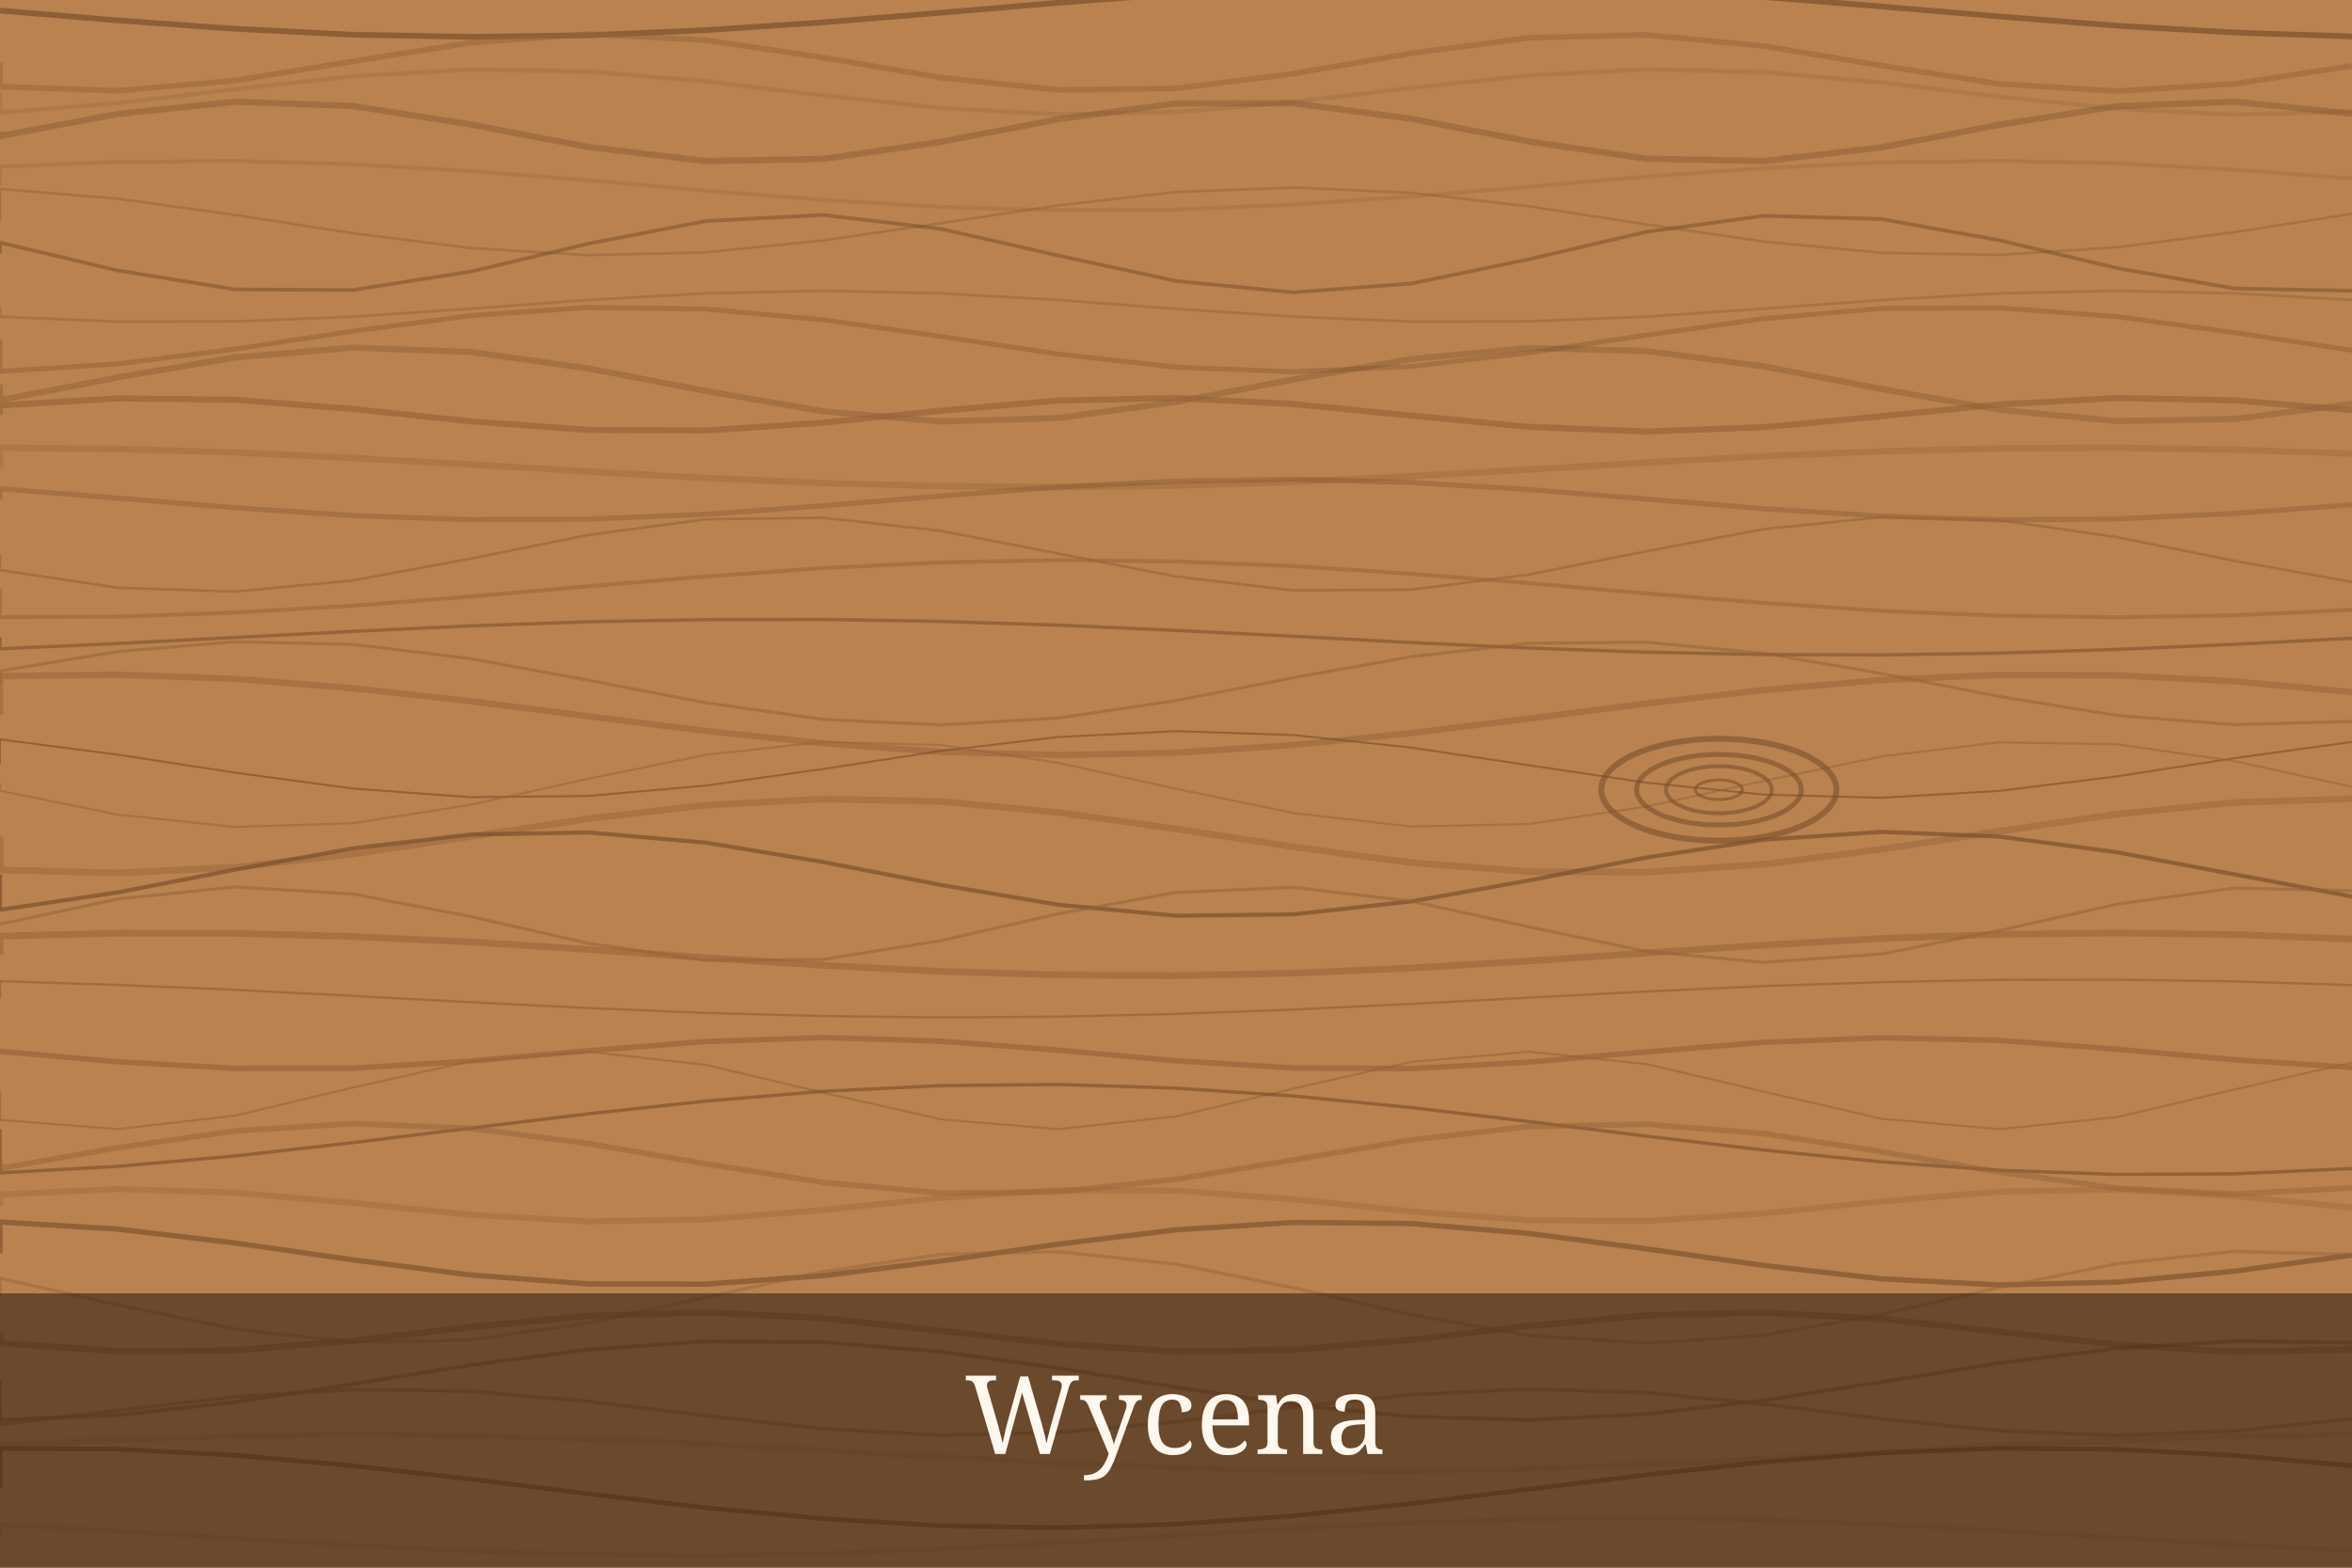
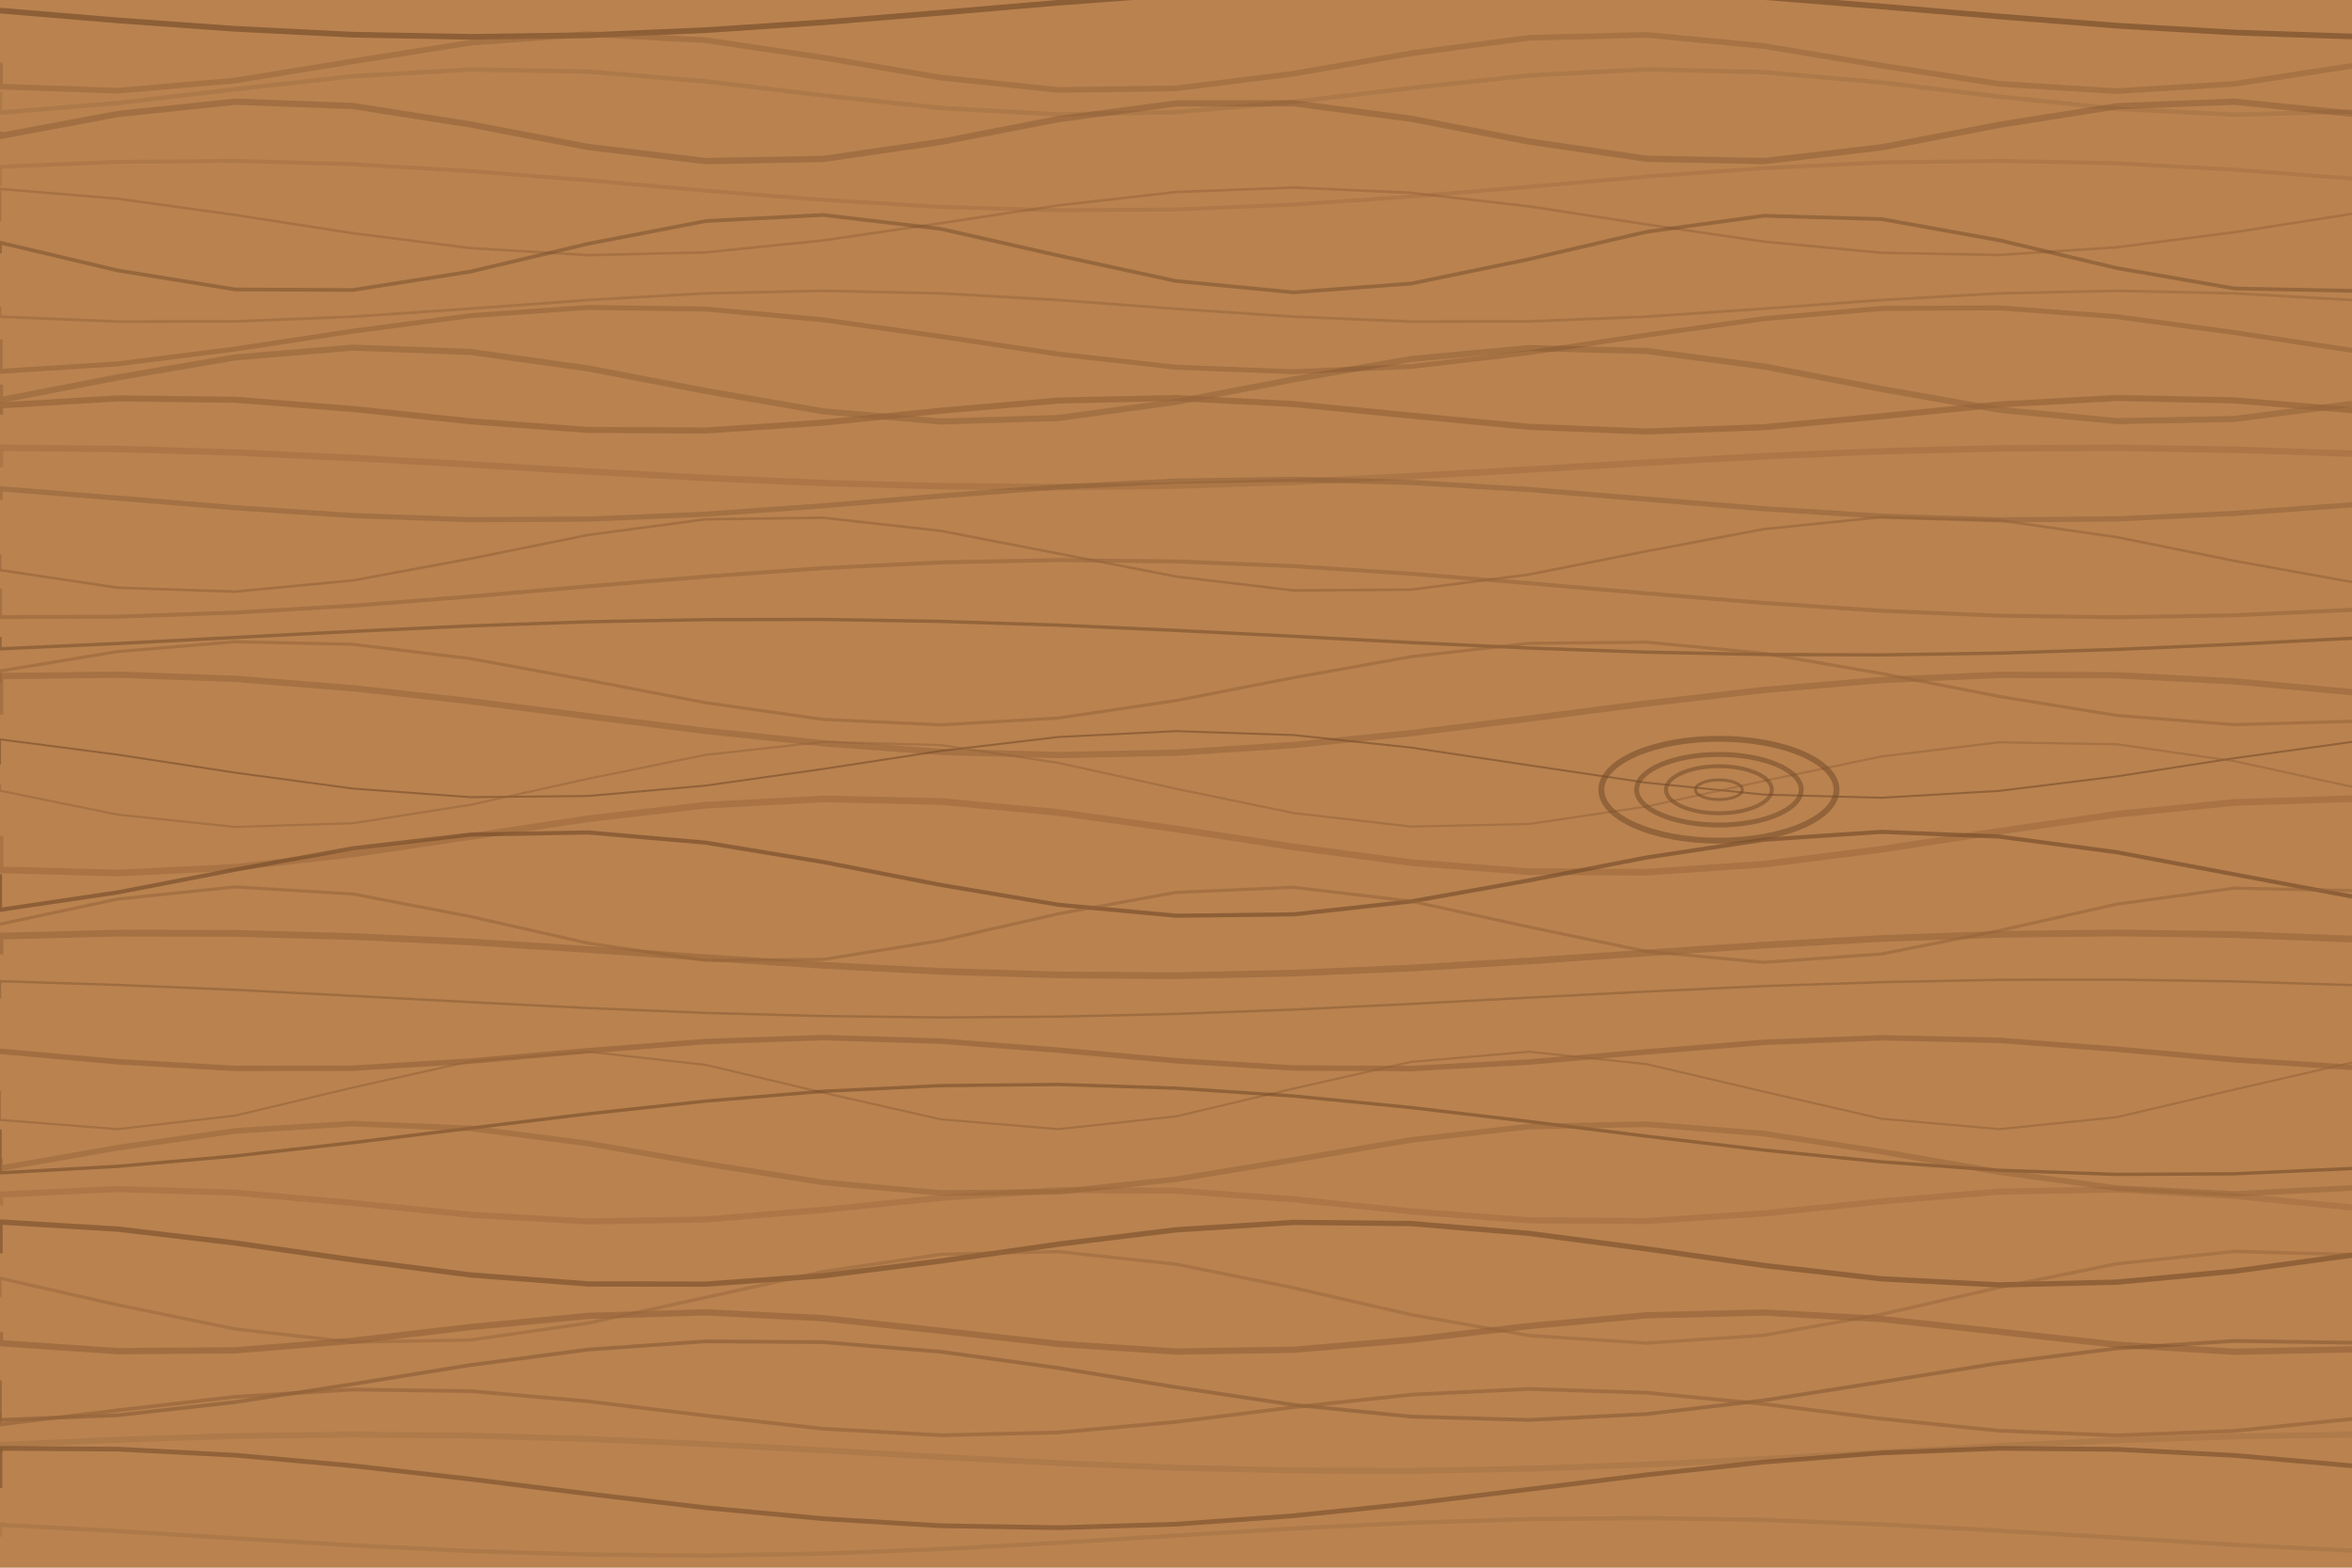
- <svg xmlns="http://www.w3.org/2000/svg" viewBox="0 0 1200 800" width="1200" height="800" role="img" aria-label="Wycena">
+ <svg xmlns="http://www.w3.org/2000/svg" viewBox="0 0 1200 800" width="1200" height="800" role="img" aria-label="Drewno">
  <rect width="1200" height="800" fill="#b9824f" />
  <path d="M0 5.4 L0 5.4 L60 10.4 L120 14.7 L180 17.7 L240 18.8 L300 18.0 L360 15.4 L420 11.4 L480 6.5 L540 1.4 L600 -3.1 L660 -6.4 L720 -7.9 L780 -7.6 L840 -5.3 L900 -1.5 L960 3.3 L1020 8.4 L1080 13.1 L1140 16.6 L1200 18.6" stroke="#744a28" stroke-width="2.9" fill="none" opacity="0.63" />
  <path d="M0 32.0 L0 44.2 L60 46.3 L120 41.1 L180 31.3 L240 21.8 L300 17.4 L360 20.5 L420 29.4 L480 39.6 L540 45.9 L600 45.1 L660 37.6 L720 27.2 L780 19.3 L840 17.8 L900 23.5 L960 33.5 L1020 42.8 L1080 46.5 L1140 42.8 L1200 33.6" stroke="#956238" stroke-width="2.9" fill="none" opacity="0.48" />
  <path d="M0 46.9 L0 57.5 L60 52.6 L120 45.5 L180 38.9 L240 35.5 L300 36.5 L360 41.5 L420 48.7 L480 55.1 L540 58.4 L600 57.2 L660 52.0 L720 44.9 L780 38.5 L840 35.4 L900 36.8 L960 42.1 L1020 49.3 L1080 55.5 L1140 58.5 L1200 56.9" stroke="#956238" stroke-width="2.3" fill="none" opacity="0.28" />
  <path d="M0 67.2 L0 69.4 L60 58.2 L120 51.9 L180 54.1 L240 63.5 L300 75.0 L360 82.2 L420 81.1 L480 72.4 L540 60.8 L600 52.8 L660 52.7 L720 60.6 L780 72.2 L840 81.0 L900 82.2 L960 75.2 L1020 63.7 L1080 54.2 L1140 51.9 L1200 58.0" stroke="#744a28" stroke-width="3.2" fill="none" opacity="0.33" />
  <path d="M0 94.7 L0 85.1 L60 82.6 L120 82.1 L180 83.8 L240 87.3 L300 92.0 L360 97.3 L420 102.0 L480 105.6 L540 107.3 L600 106.9 L660 104.4 L720 100.3 L780 95.3 L840 90.1 L900 85.8 L960 82.9 L1020 82.1 L1080 83.3 L1140 86.6 L1200 91.1" stroke="#956238" stroke-width="2.0" fill="none" opacity="0.30" />
  <path d="M0 113.0 L0 96.4 L60 101.4 L120 109.7 L180 119.0 L240 126.6 L300 130.2 L360 128.8 L420 122.7 L480 113.9 L540 104.8 L600 98.0 L660 95.7 L720 98.4 L780 105.3 L840 114.5 L900 123.3 L960 129.0 L1020 130.1 L1080 126.2 L1140 118.5 L1200 109.1" stroke="#956238" stroke-width="1.3" fill="none" opacity="0.52" />
  <path d="M0 129.3 L0 123.8 L60 138.0 L120 147.7 L180 148.0 L240 138.6 L300 124.4 L360 112.8 L420 109.7 L480 116.8 L540 130.4 L600 143.4 L660 149.2 L720 144.7 L780 132.3 L840 118.3 L900 110.1 L960 111.8 L1020 122.6 L1080 136.8 L1140 147.2 L1200 148.4" stroke="#744a28" stroke-width="1.9" fill="none" opacity="0.48" />
  <path d="M0 156.4 L0 161.6 L60 164.1 L120 164.0 L180 161.6 L240 157.5 L300 153.1 L360 149.7 L420 148.4 L480 149.7 L540 153.1 L600 157.6 L660 161.6 L720 164.1 L780 164.0 L840 161.6 L900 157.5 L960 153.1 L1020 149.7 L1080 148.4 L1140 149.7 L1200 153.1" stroke="#956238" stroke-width="1.4" fill="none" opacity="0.48" />
  <path d="M0 173.2 L0 189.5 L60 185.7 L120 178.1 L180 169.0 L240 161.1 L300 156.9 L360 157.7 L420 163.2 L480 171.7 L540 180.7 L600 187.4 L660 189.7 L720 187.0 L780 180.0 L840 171.0 L900 162.6 L960 157.4 L1020 157.1 L1080 161.6 L1140 169.7 L1200 178.8" stroke="#956238" stroke-width="2.5" fill="none" opacity="0.57" />
  <path d="M0 196.3 L0 204.2 L60 192.6 L120 182.4 L180 177.4 L240 179.6 L300 188.0 L360 199.5 L420 209.9 L480 215.1 L540 213.3 L600 205.1 L660 193.6 L720 183.2 L780 177.6 L840 179.1 L900 187.0 L960 198.5 L1020 209.1 L1080 214.9 L1140 213.8 L1200 206.1" stroke="#744a28" stroke-width="3.1" fill="none" opacity="0.31" />
  <path d="M0 211.6 L0 206.9 L60 203.3 L120 204.0 L180 208.7 L240 215.0 L300 219.4 L360 219.7 L420 215.7 L480 209.6 L540 204.4 L600 203.1 L660 206.2 L720 212.1 L780 217.8 L840 220.2 L900 218.0 L960 212.4 L1020 206.4 L1080 203.1 L1140 204.3 L1200 209.3" stroke="#956238" stroke-width="3.1" fill="none" opacity="0.63" />
  <path d="M0 238.5 L0 228.5 L60 229.1 L120 230.9 L180 233.7 L240 237.0 L300 240.6 L360 243.9 L420 246.5 L480 248.1 L540 248.6 L600 247.8 L660 245.9 L720 243.0 L780 239.6 L840 236.1 L900 232.8 L960 230.3 L1020 228.8 L1080 228.5 L1140 229.5 L1200 231.5" stroke="#956238" stroke-width="3.3" fill="none" opacity="0.36" />
  <path d="M0 255.0 L0 249.4 L60 254.2 L120 259.1 L180 263.1 L240 265.2 L300 264.9 L360 262.4 L420 258.1 L480 253.1 L540 248.5 L600 245.5 L660 244.6 L720 246.2 L780 249.8 L840 254.7 L900 259.6 L960 263.4 L1020 265.3 L1080 264.8 L1140 262.0 L1200 257.6" stroke="#744a28" stroke-width="2.6" fill="none" opacity="0.32" />
  <path d="M0 282.8 L0 290.9 L60 299.9 L120 301.9 L180 296.2 L240 285.1 L300 273.0 L360 265.0 L420 264.2 L480 270.9 L540 282.5 L600 294.2 L660 301.3 L720 300.9 L780 293.2 L840 281.3 L900 270.0 L960 263.9 L1020 265.5 L1080 274.1 L1140 286.2 L1200 297.0" stroke="#956238" stroke-width="1.3" fill="none" opacity="0.60" />
  <path d="M0 300.4 L0 314.9 L60 314.7 L120 312.6 L180 309.1 L240 304.4 L300 299.2 L360 294.2 L420 289.9 L480 287.0 L540 285.8 L600 286.5 L660 288.9 L720 292.8 L780 297.6 L840 302.8 L900 307.7 L960 311.7 L1020 314.2 L1080 315.0 L1140 314.0 L1200 311.2" stroke="#956238" stroke-width="2.0" fill="none" opacity="0.53" />
  <path d="M0 325.1 L0 331.1 L60 328.4 L120 325.3 L180 322.2 L240 319.4 L300 317.3 L360 316.2 L420 316.1 L480 317.1 L540 319.0 L600 321.7 L660 324.7 L720 327.9 L780 330.7 L840 332.8 L900 334.0 L960 334.2 L1020 333.3 L1080 331.4 L1140 328.8 L1200 325.7" stroke="#744a28" stroke-width="1.7" fill="none" opacity="0.53" />
  <path d="M0 348.6 L0 342.4 L60 332.5 L120 327.5 L180 328.8 L240 336.1 L300 347.1 L360 358.6 L420 367.1 L480 369.9 L540 366.4 L600 357.5 L660 345.8 L720 335.1 L780 328.3 L840 327.7 L900 333.4 L960 343.7 L1020 355.4 L1080 365.1 L1140 369.8 L1200 368.1" stroke="#956238" stroke-width="1.6" fill="none" opacity="0.54" />
  <path d="M0 364.7 L0 345.0 L60 344.3 L120 346.4 L180 351.2 L240 357.8 L300 365.5 L360 373.0 L420 379.3 L480 383.7 L540 385.3 L600 384.1 L660 380.2 L720 374.1 L780 366.7 L840 359.0 L900 352.1 L960 347.0 L1020 344.4 L1080 344.6 L1140 347.7 L1200 353.2" stroke="#956238" stroke-width="3.2" fill="none" opacity="0.53" />
  <path d="M0 390.1 L0 377.3 L60 385.1 L120 394.3 L180 402.4 L240 406.8 L300 406.2 L360 400.9 L420 392.4 L480 383.2 L540 376.1 L600 373.1 L660 375.1 L720 381.5 L780 390.5 L840 399.4 L900 405.5 L960 407.1 L1020 403.6 L1080 396.2 L1140 386.9 L1200 378.6" stroke="#744a28" stroke-width="1.0" fill="none" opacity="0.58" />
  <path d="M0 400.2 L0 403.5 L60 415.7 L120 422.0 L180 420.1 L240 410.7 L300 397.4 L360 385.2 L420 378.6 L480 380.2 L540 389.3 L600 402.5 L660 414.9 L720 421.8 L780 420.5 L840 411.6 L900 398.5 L960 386.0 L1020 378.8 L1080 379.8 L1140 388.4 L1200 401.5" stroke="#956238" stroke-width="1.1" fill="none" opacity="0.53" />
  <path d="M0 426.6 L0 443.9 L60 445.5 L120 442.6 L180 435.8 L240 426.9 L300 417.8 L360 410.9 L420 407.7 L480 409.0 L540 414.6 L600 423.0 L660 432.2 L720 440.2 L780 444.8 L840 445.1 L900 441.0 L960 433.4 L1020 424.2 L1080 415.5 L1140 409.5 L1200 407.6" stroke="#956238" stroke-width="3.4" fill="none" opacity="0.45" />
  <path d="M0 446.1 L0 464.3 L60 455.4 L120 443.8 L180 432.9 L240 425.9 L300 424.8 L360 430.0 L420 439.9 L480 451.6 L540 461.7 L600 467.3 L660 466.6 L720 460.0 L780 449.3 L840 437.6 L900 428.5 L960 424.5 L1020 426.9 L1080 434.9 L1140 446.2 L1200 457.5" stroke="#744a28" stroke-width="2.1" fill="none" opacity="0.62" />
  <path d="M0 471.8 L0 471.6 L60 458.8 L120 452.6 L180 456.2 L240 467.7 L300 481.3 L360 490.1 L420 489.6 L480 480.0 L540 466.3 L600 455.4 L660 452.8 L720 459.9 L780 473.0 L840 485.5 L900 491.1 L960 486.8 L1020 474.9 L1080 461.4 L1140 453.2 L1200 454.5" stroke="#956238" stroke-width="1.6" fill="none" opacity="0.55" />
  <path d="M0 487.0 L0 477.7 L60 476.2 L120 476.3 L180 477.9 L240 480.7 L300 484.5 L360 488.7 L420 492.6 L480 495.7 L540 497.5 L600 497.9 L660 496.6 L720 494.0 L780 490.4 L840 486.3 L900 482.3 L960 478.9 L1020 476.8 L1080 476.1 L1140 476.9 L1200 479.2" stroke="#956238" stroke-width="3.4" fill="none" opacity="0.57" />
  <path d="M0 509.5 L0 500.7 L60 502.6 L120 505.1 L180 508.2 L240 511.4 L300 514.4 L360 516.9 L420 518.5 L480 519.2 L540 518.8 L600 517.4 L660 515.2 L720 512.3 L780 509.1 L840 506.0 L900 503.2 L960 501.2 L1020 500.0 L1080 499.9 L1140 500.8 L1200 502.7" stroke="#744a28" stroke-width="1.2" fill="none" opacity="0.39" />
  <path d="M0 537.6 L0 536.5 L60 541.8 L120 545.2 L180 545.1 L240 541.5 L300 536.2 L360 531.5 L420 529.5 L480 531.3 L540 535.9 L600 541.3 L660 545.0 L720 545.3 L780 542.0 L840 536.8 L900 531.9 L960 529.6 L1020 530.9 L1080 535.4 L1140 540.8 L1200 544.7" stroke="#956238" stroke-width="2.8" fill="none" opacity="0.62" />
  <path d="M0 556.5 L0 571.5 L60 576.2 L120 569.3 L180 555.0 L240 541.6 L300 536.7 L360 543.4 L420 557.6 L480 571.2 L540 576.2 L600 569.7 L660 555.5 L720 541.9 L780 536.7 L840 543.0 L900 557.1 L960 570.9 L1020 576.2 L1080 570.1 L1140 556.0 L1200 542.2" stroke="#956238" stroke-width="1.1" fill="none" opacity="0.58" />
  <path d="M0 576.4 L0 598.5 L60 595.2 L120 589.9 L180 583.1 L240 575.7 L300 568.4 L360 561.9 L420 556.9 L480 554.0 L540 553.4 L600 555.3 L660 559.3 L720 565.2 L780 572.3 L840 579.8 L900 586.9 L960 592.9 L1020 597.2 L1080 599.3 L1140 599.0 L1200 596.3" stroke="#744a28" stroke-width="1.7" fill="none" opacity="0.58" />
  <path d="M0 591.3 L0 596.2 L60 585.7 L120 577.1 L180 573.4 L240 575.8 L300 583.5 L360 593.9 L420 603.4 L480 608.8 L540 608.2 L600 601.8 L660 591.9 L720 581.7 L780 574.9 L840 573.7 L900 578.5 L960 587.7 L1020 598.1 L1080 606.3 L1140 609.3 L1200 606.2" stroke="#956238" stroke-width="2.9" fill="none" opacity="0.47" />
  <path d="M0 615.2 L0 609.6 L60 606.8 L120 608.6 L180 613.9 L240 619.9 L300 623.3 L360 622.3 L420 617.4 L480 611.3 L540 607.3 L600 607.6 L660 612.0 L720 618.2 L780 622.7 L840 623.1 L900 619.2 L960 613.1 L1020 608.1 L1080 607.0 L1140 610.3 L1200 616.2" stroke="#956238" stroke-width="3.1" fill="none" opacity="0.36" />
  <path d="M0 639.6 L0 623.6 L60 627.2 L120 634.3 L180 642.9 L240 650.6 L300 655.2 L360 655.3 L420 651.0 L480 643.5 L540 634.9 L600 627.6 L660 623.8 L720 624.4 L780 629.4 L840 637.3 L900 645.8 L960 652.6 L1020 655.7 L1080 654.3 L1140 648.7 L1200 640.5" stroke="#744a28" stroke-width="2.7" fill="none" opacity="0.58" />
  <path d="M0 661.8 L0 652.3 L60 665.9 L120 678.2 L180 684.9 L240 683.8 L300 675.2 L360 662.1 L420 648.9 L480 640.1 L540 638.7 L600 645.1 L660 657.2 L720 670.9 L780 681.5 L840 685.4 L900 681.4 L960 670.7 L1020 657.0 L1080 644.9 L1140 638.6 L1200 640.2" stroke="#956238" stroke-width="1.7" fill="none" opacity="0.46" />
  <path d="M0 679.8 L0 685.4 L60 689.5 L120 689.1 L180 684.2 L240 677.2 L300 671.5 L360 669.7 L420 672.7 L480 679.1 L540 685.8 L600 689.7 L660 688.8 L720 683.7 L780 676.7 L840 671.2 L900 669.8 L960 673.1 L1020 679.6 L1080 686.2 L1140 689.8 L1200 688.6" stroke="#956238" stroke-width="3.2" fill="none" opacity="0.64" />
  <path d="M0 704.4 L0 724.6 L60 722.2 L120 715.5 L180 706.3 L240 696.6 L300 688.7 L360 684.5 L420 684.9 L480 689.8 L540 698.1 L600 707.9 L660 716.9 L720 722.9 L780 724.6 L840 721.6 L900 714.6 L960 705.2 L1020 695.6 L1080 688.1 L1140 684.3 L1200 685.2" stroke="#744a28" stroke-width="1.9" fill="none" opacity="0.42" />
  <path d="M0 720.7 L0 726.9 L60 719.7 L120 712.8 L180 709.1 L240 709.9 L300 715.1 L360 722.4 L420 729.1 L480 732.4 L540 731.0 L600 725.6 L660 718.1 L720 711.7 L780 708.8 L840 710.7 L900 716.5 L960 724.0 L1020 730.1 L1080 732.5 L1140 730.2 L1200 724.1" stroke="#956238" stroke-width="1.9" fill="none" opacity="0.62" />
  <path d="M0 741.4 L0 737.4 L60 734.7 L120 732.8 L180 732.1 L240 732.6 L300 734.3 L360 736.9 L420 740.1 L480 743.5 L540 746.6 L600 749.0 L660 750.4 L720 750.6 L780 749.5 L840 747.4 L900 744.5 L960 741.2 L1020 737.9 L1080 735.0 L1140 733.0 L1200 732.1" stroke="#956238" stroke-width="3.0" fill="none" opacity="0.27" />
  <path d="M0 759.3 L0 739.1 L60 739.5 L120 742.6 L180 748.0 L240 754.8 L300 762.3 L360 769.4 L420 775.0 L480 778.6 L540 779.6 L600 777.8 L660 773.5 L720 767.3 L780 760.0 L840 752.6 L900 746.1 L960 741.4 L1020 739.1 L1080 739.6 L1140 742.7 L1200 748.0" stroke="#744a28" stroke-width="2.4" fill="none" opacity="0.56" />
  <path d="M0 784.2 L0 778.1 L60 781.3 L120 785.0 L180 788.6 L240 791.5 L300 793.3 L360 793.8 L420 792.8 L480 790.5 L540 787.3 L600 783.6 L660 780.0 L720 777.1 L780 775.2 L840 774.7 L900 775.6 L960 777.9 L1020 781.1 L1080 784.7 L1140 788.3 L1200 791.3" stroke="#956238" stroke-width="2.2" fill="none" opacity="0.28" />
  <ellipse cx="877" cy="403" rx="60" ry="26" fill="none" stroke="#744a28" stroke-width="3" opacity="0.55" />
  <ellipse cx="877" cy="403" rx="42" ry="18" fill="none" stroke="#744a28" stroke-width="2.5" opacity="0.55" />
  <ellipse cx="877" cy="403" rx="27" ry="12" fill="none" stroke="#744a28" stroke-width="2" opacity="0.55" />
  <ellipse cx="877" cy="403" rx="12" ry="5" fill="none" stroke="#744a28" stroke-width="1.5" opacity="0.55" />
-   <rect x="0" y="660" width="1200" height="140" fill="#2b1a0e" opacity="0.55" />
-   <text x="600" y="742" font-family="Georgia, serif" font-size="56" fill="#fff8ee" text-anchor="middle">Wycena</text>
</svg>
